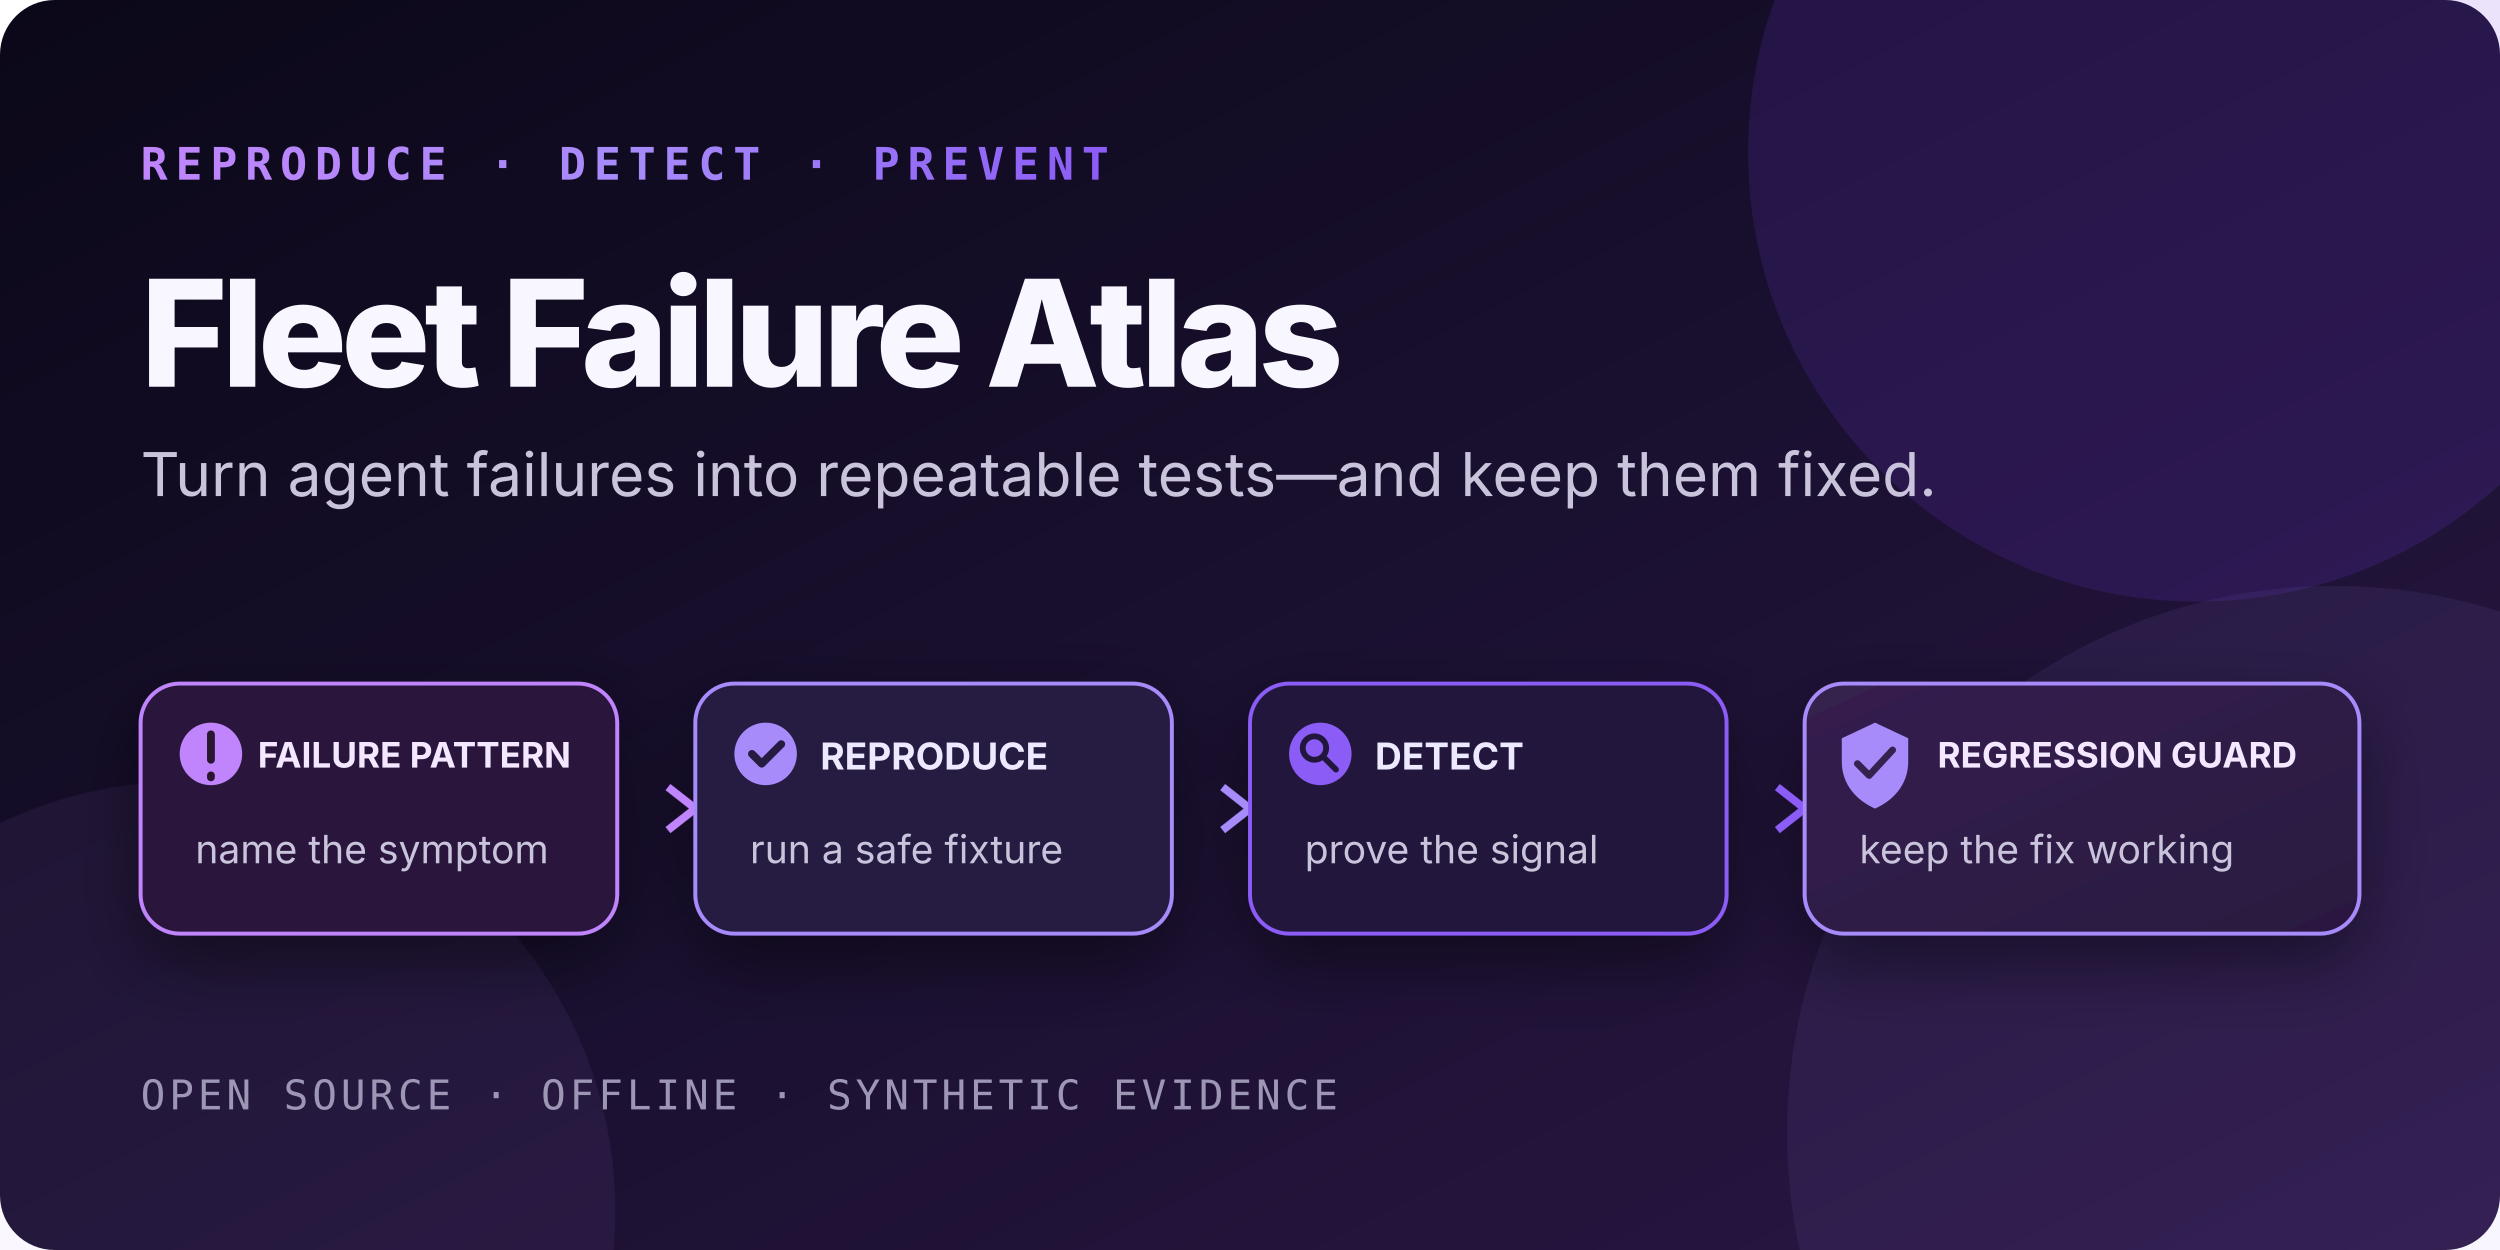
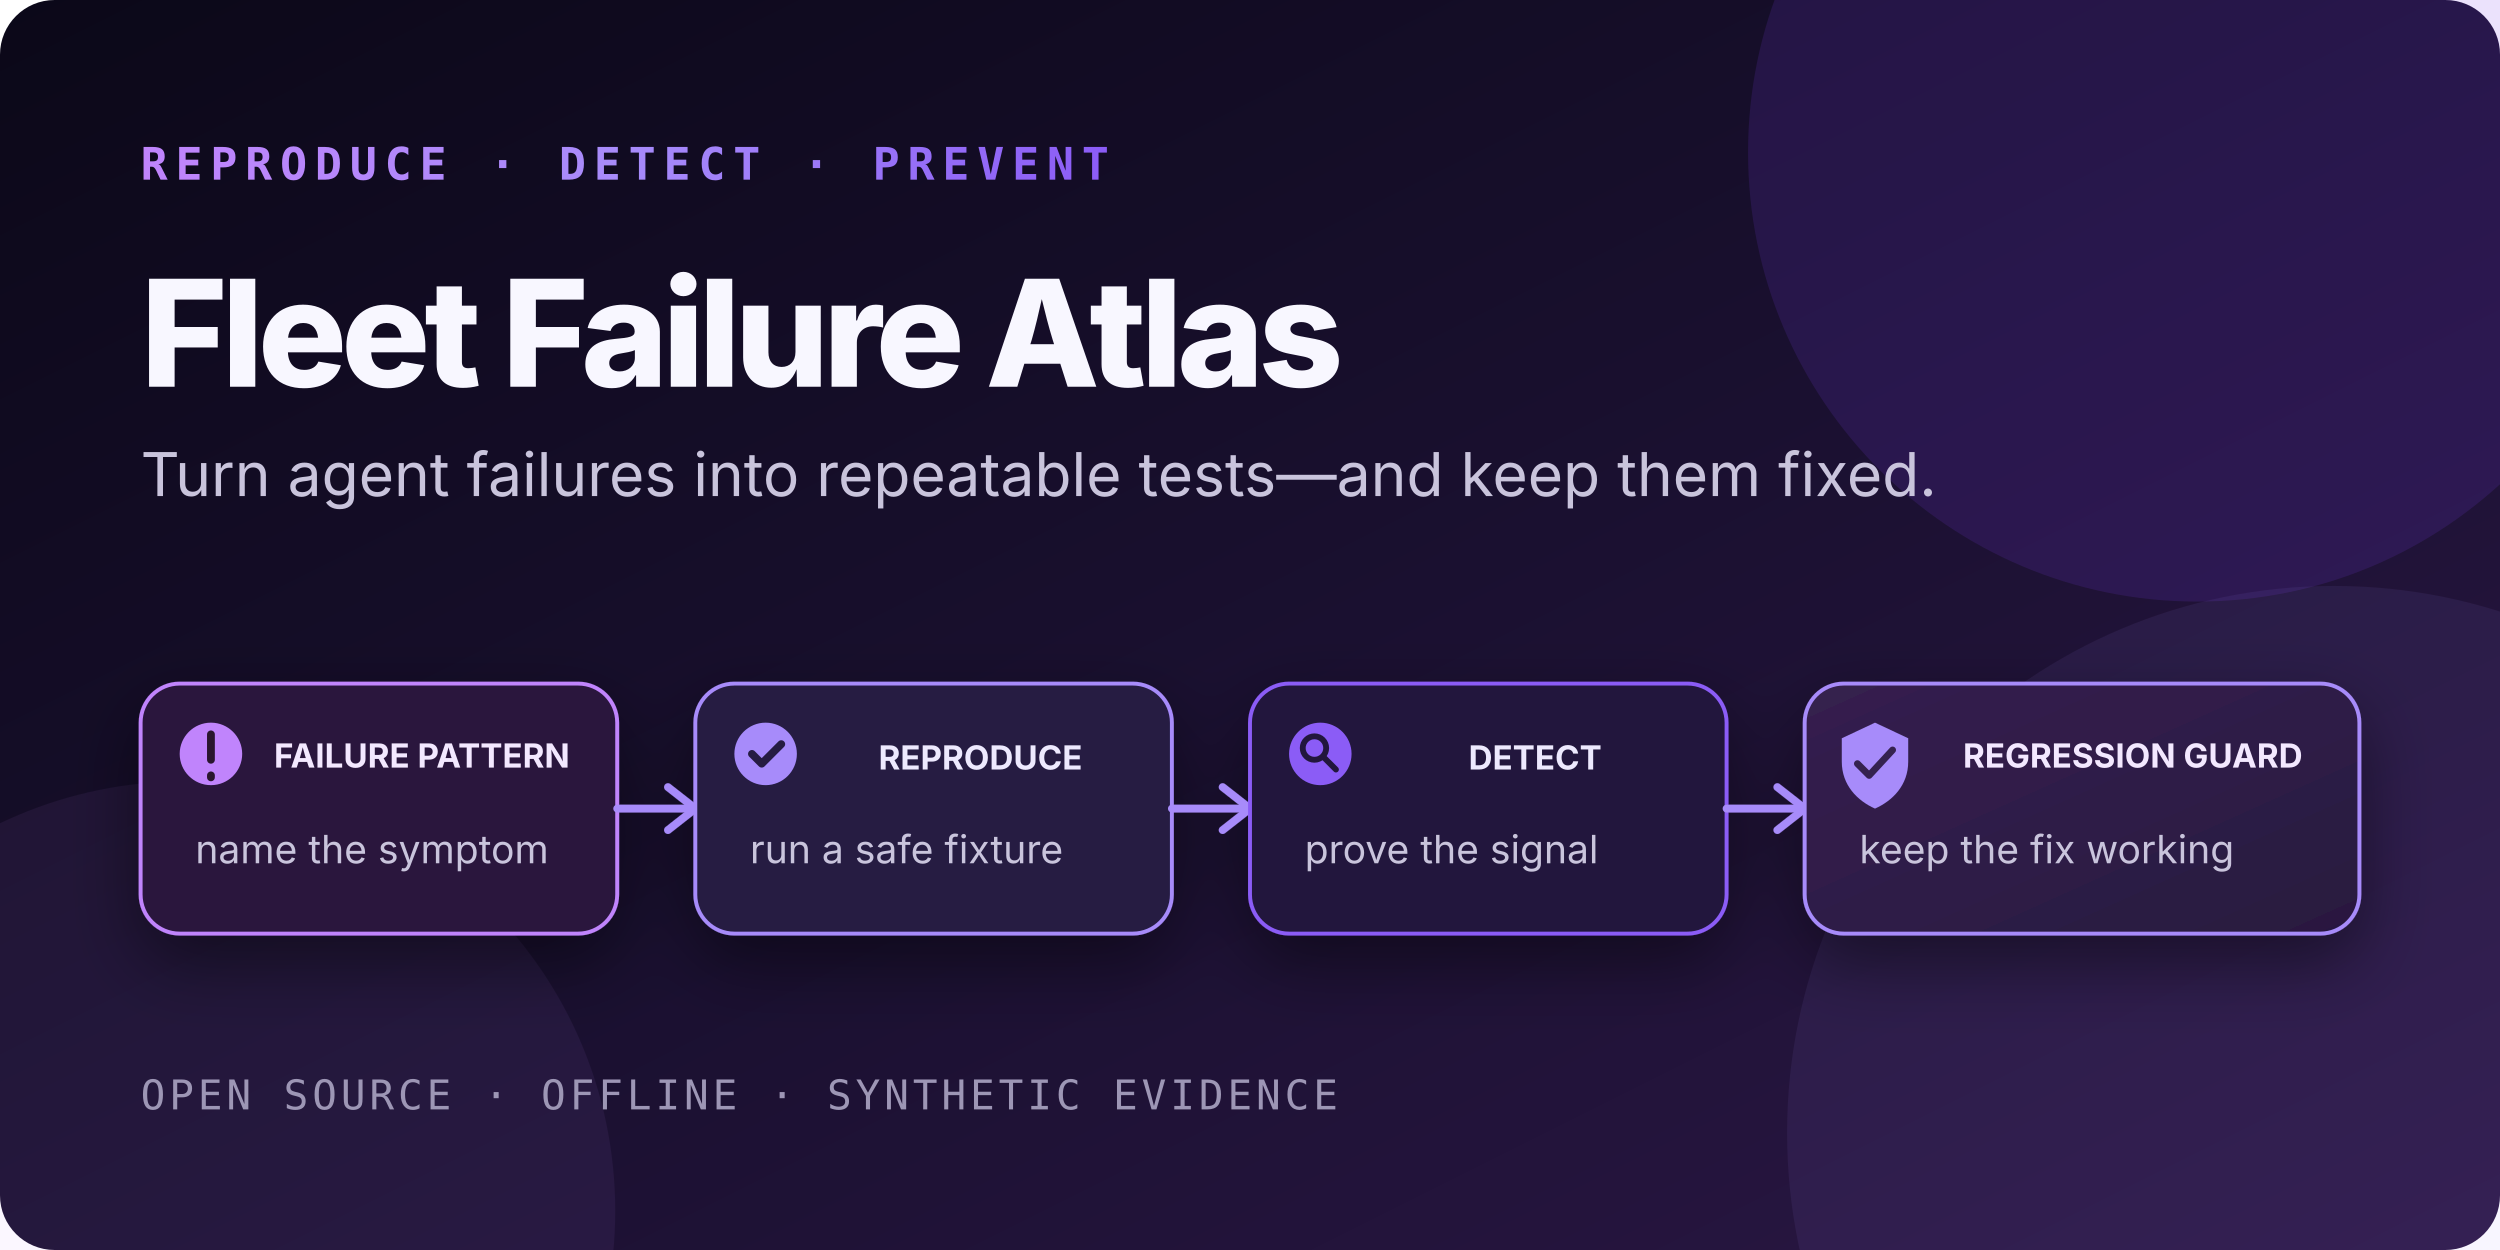
<svg xmlns="http://www.w3.org/2000/svg" width="1280" height="640" viewBox="0 0 1280 640" role="img" aria-labelledby="title desc">
  <defs>
    <linearGradient id="background" x1="0" y1="0" x2="1" y2="1">
      <stop offset="0" stop-color="#0b0818" />
      <stop offset="0.52" stop-color="#1a1030" />
      <stop offset="1" stop-color="#2b1745" />
    </linearGradient>
    <linearGradient id="accent" x1="0" y1="0" x2="1" y2="0">
      <stop offset="0" stop-color="#c084fc" />
      <stop offset="0.5" stop-color="#a78bfa" />
      <stop offset="1" stop-color="#8b5cf6" />
    </linearGradient>
    <linearGradient id="guard" x1="0" y1="0" x2="1" y2="1">
      <stop offset="0" stop-color="#35204f" />
      <stop offset="1" stop-color="#28193f" />
    </linearGradient>
    <filter id="shadow" x="-20%" y="-30%" width="140%" height="170%">
      <feDropShadow dx="0" dy="14" stdDeviation="18" flood-color="#03040c" flood-opacity="0.45" />
    </filter>
  </defs>
  <rect width="1280" height="640" rx="28" fill="url(#background)" />
  <circle cx="1125" cy="78" r="230" fill="#7c3aed" opacity="0.15" />
  <circle cx="1195" cy="580" r="280" fill="#a78bfa" opacity="0.08" />
  <circle cx="95" cy="620" r="220" fill="#c084fc" opacity="0.07" />
  <g font-family="Inter, ui-sans-serif, system-ui, -apple-system, sans-serif">
    <text x="72" y="92" fill="url(#accent)" font-family="ui-monospace, SFMono-Regular, Menlo, monospace" font-size="23" font-weight="700" letter-spacing="4">REPRODUCE · DETECT · PREVENT</text>
    <text x="72" y="198" fill="#f8f7ff" font-size="76" font-weight="820" letter-spacing="-3">Fleet Failure Atlas</text>
    <text x="72" y="254" fill="#c9c4dc" font-size="31">Turn agent failures into repeatable tests—and keep them fixed.</text>
    <g filter="url(#shadow)">
      <rect x="72" y="350" width="244" height="128" rx="20" fill="#2a173d" stroke="#c084fc" stroke-width="2" />
      <circle cx="108" cy="386" r="16" fill="#c084fc" />
      <path d="M108 376V389M108 397V398" stroke="#29162f" stroke-width="4" stroke-linecap="round" />
-       <text x="132" y="393" fill="#f3e8ff" font-size="18" font-weight="750">FAILURE PATTERN</text>
+       <text x="216" y="393" text-anchor="middle" fill="#f3e8ff" font-size="17" font-weight="750">FAILURE PATTERN</text>
      <text x="100" y="442" fill="#c9c4dc" font-size="20">name the symptom</text>
-       <path d="M316 414H352" stroke="url(#accent)" stroke-width="4" />
-       <path d="M342 403L356 414L342 425" fill="none" stroke="#c084fc" stroke-width="4" />
+       <path d="M316 414H352" fill="none" stroke="#a78bfa" stroke-width="4" stroke-linecap="round" />
+       <path d="M342 403L356 414L342 425" fill="none" stroke="#a78bfa" stroke-width="4" stroke-linecap="round" stroke-linejoin="round" />
      <rect x="356" y="350" width="244" height="128" rx="20" fill="#251c43" stroke="#a78bfa" stroke-width="2" />
      <circle cx="392" cy="386" r="16" fill="#a78bfa" />
      <path d="M385 386L390 391L400 381" fill="none" stroke="#251c43" stroke-width="4" stroke-linecap="round" stroke-linejoin="round" />
-       <text x="420" y="394" fill="#ede9fe" font-size="19" font-weight="750">REPRODUCE</text>
+       <text x="502" y="394" text-anchor="middle" fill="#ede9fe" font-size="17" font-weight="750">REPRODUCE</text>
      <text x="384" y="442" fill="#c9c4dc" font-size="20">run a safe fixture</text>
-       <path d="M600 414H636" stroke="url(#accent)" stroke-width="4" />
-       <path d="M626 403L640 414L626 425" fill="none" stroke="#a78bfa" stroke-width="4" />
+       <path d="M600 414H636" fill="none" stroke="#a78bfa" stroke-width="4" stroke-linecap="round" />
+       <path d="M626 403L640 414L626 425" fill="none" stroke="#a78bfa" stroke-width="4" stroke-linecap="round" stroke-linejoin="round" />
      <rect x="640" y="350" width="244" height="128" rx="20" fill="#22183c" stroke="#8b5cf6" stroke-width="2" />
      <circle cx="676" cy="386" r="16" fill="#8b5cf6" />
      <circle cx="673" cy="383" r="6" fill="none" stroke="#22183c" stroke-width="3" />
      <path d="M678 388L684 394" stroke="#22183c" stroke-width="3" stroke-linecap="round" />
-       <text x="704" y="394" fill="#ede9fe" font-size="19" font-weight="750">DETECT</text>
+       <text x="786" y="394" text-anchor="middle" fill="#ede9fe" font-size="17" font-weight="750">DETECT</text>
      <text x="668" y="442" fill="#c9c4dc" font-size="20">prove the signal</text>
-       <path d="M884 414H920" stroke="url(#accent)" stroke-width="4" />
-       <path d="M910 403L924 414L910 425" fill="none" stroke="#8b5cf6" stroke-width="4" />
+       <path d="M884 414H920" fill="none" stroke="#a78bfa" stroke-width="4" stroke-linecap="round" />
+       <path d="M910 403L924 414L910 425" fill="none" stroke="#a78bfa" stroke-width="4" stroke-linecap="round" stroke-linejoin="round" />
      <rect x="924" y="350" width="284" height="128" rx="20" fill="url(#guard)" stroke="#a78bfa" stroke-width="2" />
      <path d="M960 370L977 378V390C977 402 969 410 960 414C951 410 943 402 943 390V378Z" fill="#a78bfa" />
      <path d="M951 391L957 397L969 384" fill="none" stroke="#35204f" stroke-width="3.5" stroke-linecap="round" stroke-linejoin="round" />
-       <text x="992" y="393" fill="#f3e8ff" font-size="18" font-weight="750">REGRESSION GUARD</text>
+       <text x="1092" y="393" text-anchor="middle" fill="#f3e8ff" font-size="17" font-weight="750">REGRESSION GUARD</text>
      <text x="952" y="442" fill="#c9c4dc" font-size="20">keep the fix working</text>
    </g>
    <text x="72" y="568" fill="#9d96b5" font-family="ui-monospace, SFMono-Regular, Menlo, monospace" font-size="21" letter-spacing="2">OPEN SOURCE · OFFLINE · SYNTHETIC EVIDENCE</text>
  </g>
</svg>
